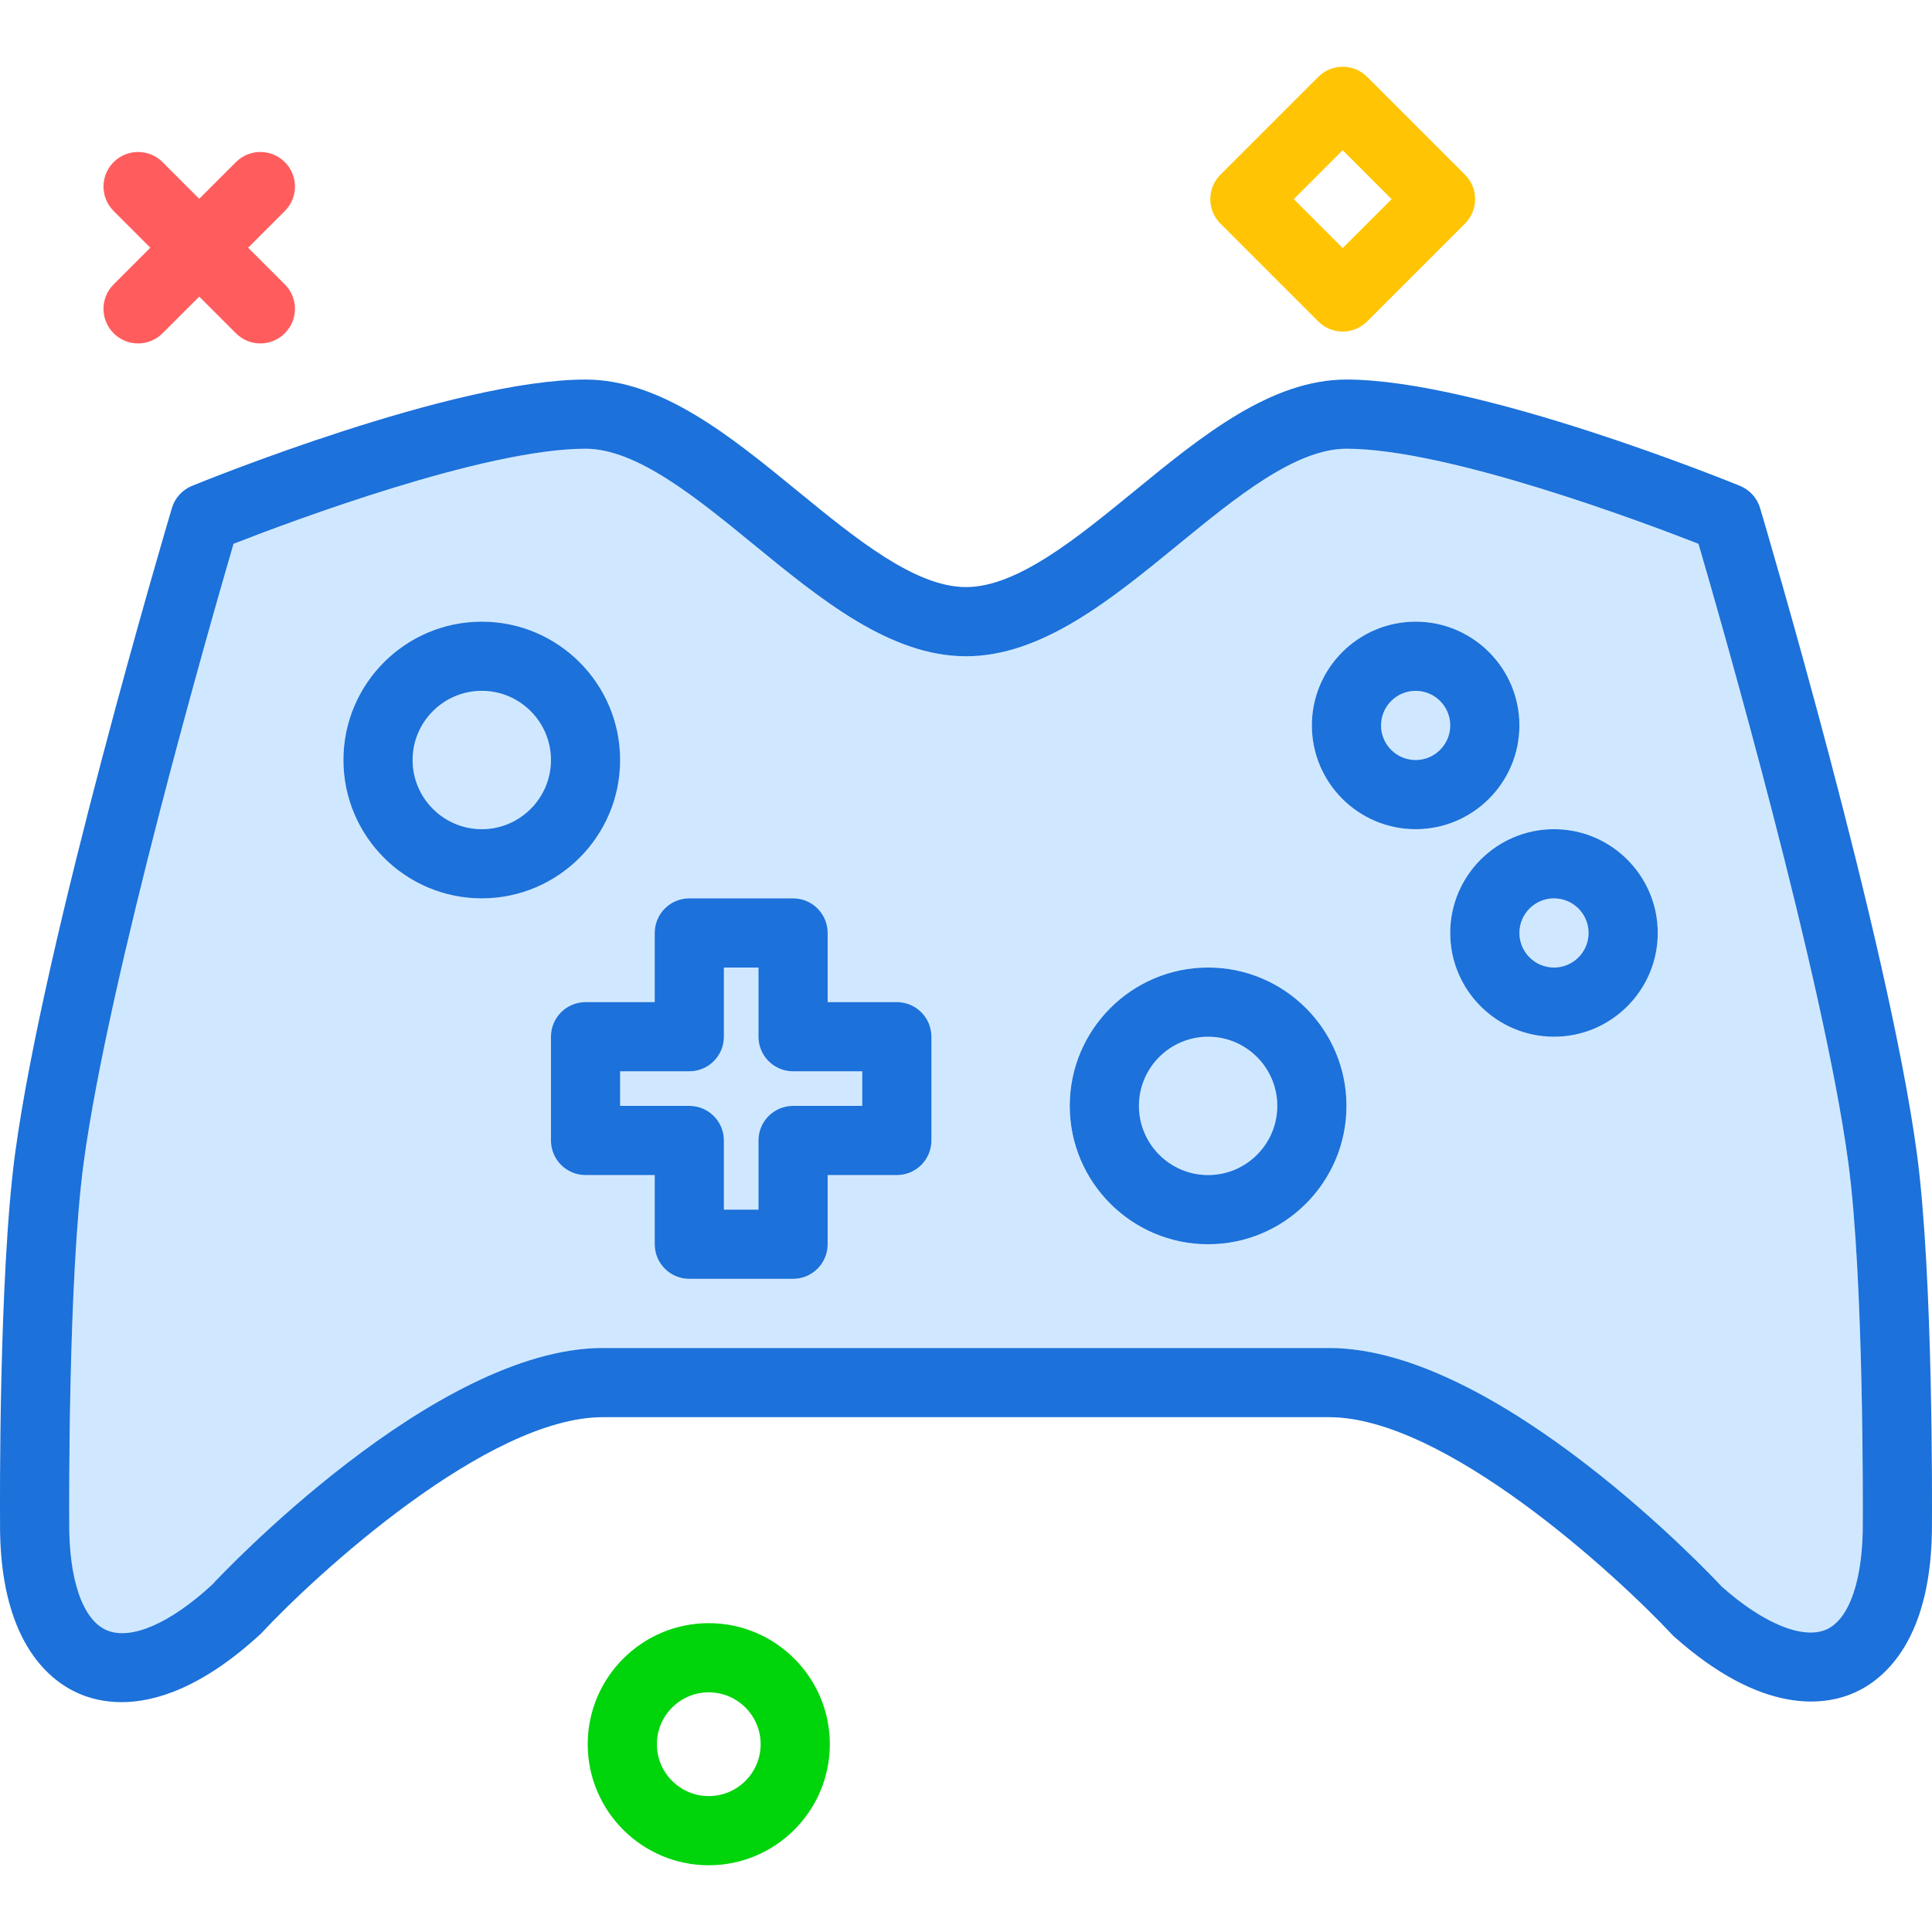
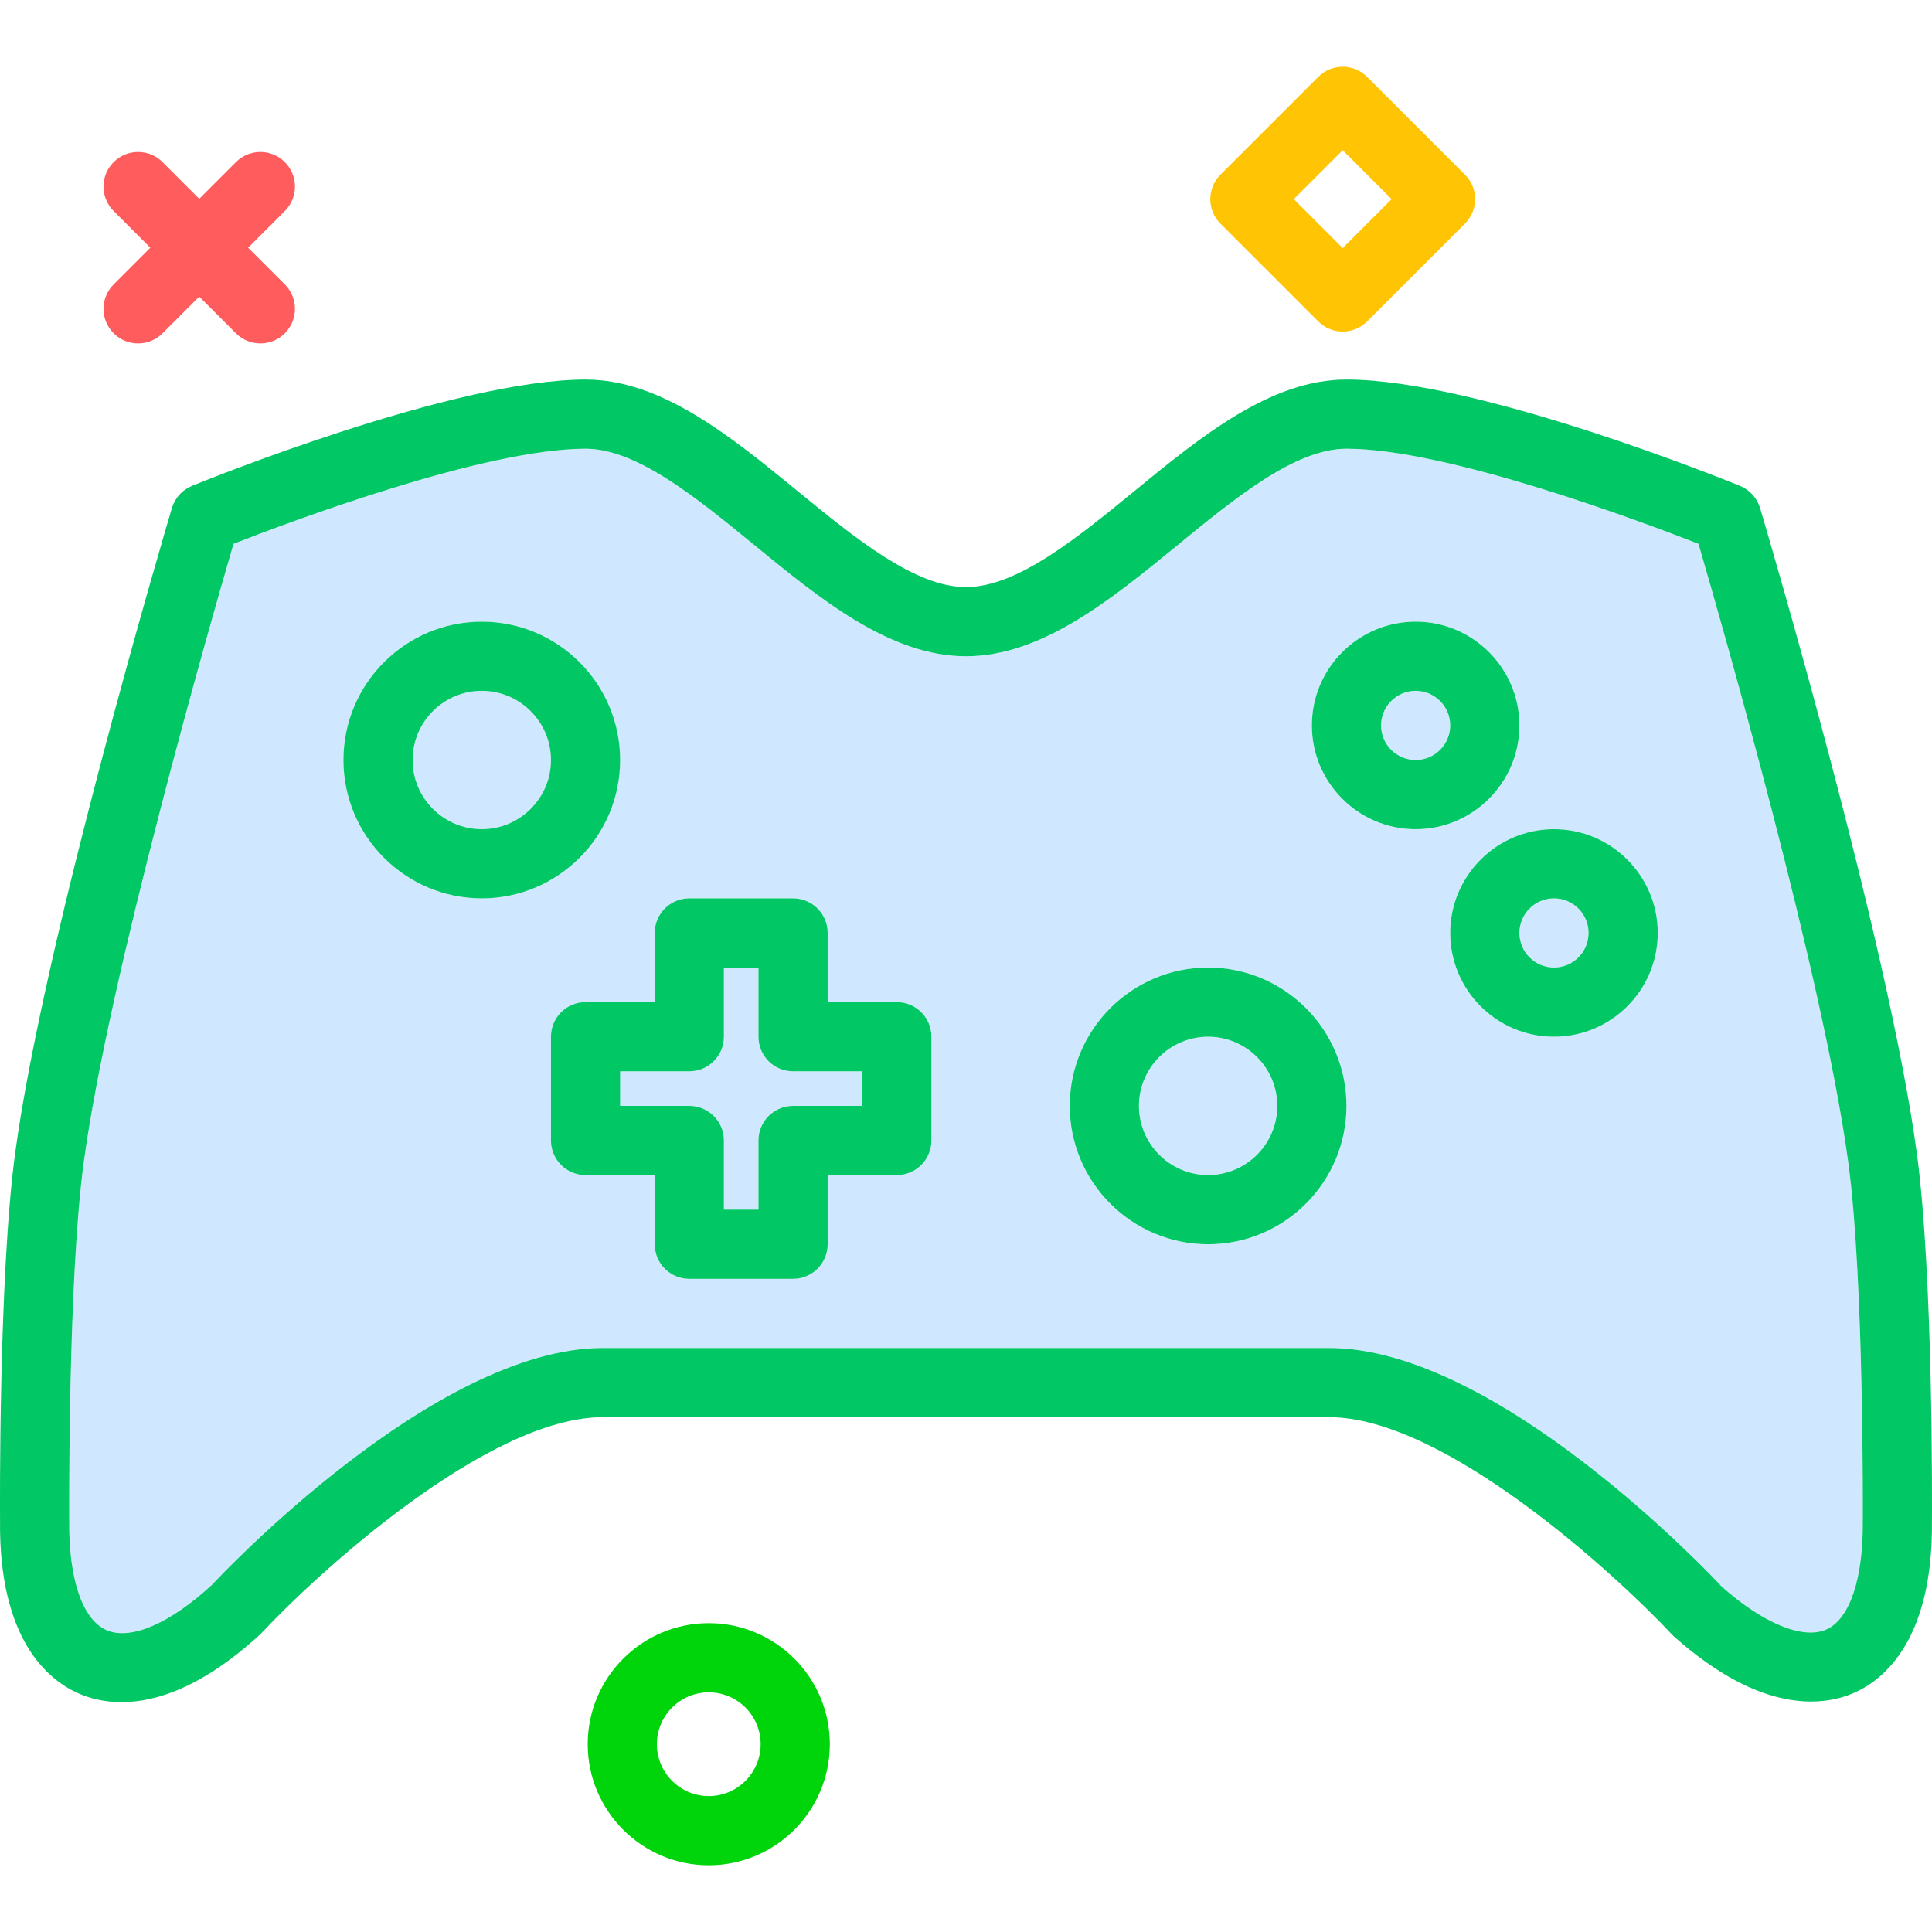
<svg xmlns="http://www.w3.org/2000/svg" version="1.1" id="controler" viewBox="0 0 223.435 208" enable-background="new 0 0 223.435 208" xml:space="preserve" width="512" height="512">
  <g>
    <path fill="#D0E8FF" d="M139.718,112.178c-4.41,0-8,3.59-8,8s3.59,8,8,8s8-3.59,8-8S144.128,112.178,139.718,112.178   z" />
    <circle fill="#D0E8FF" cx="163.718" cy="76.178" r="4" />
    <path fill="#D0E8FF" d="M55.718,72.178c-4.41,0-8,3.59-8,8s3.59,8,8,8s8-3.59,8-8S60.128,72.178,55.718,72.178z" />
    <path fill="#D0E8FF" d="M87.718,112.178v-8h-4v8c0,2.211-1.789,4-4,4h-8v4h8c2.211,0,4,1.789,4,4v8h4v-8   c0-2.211,1.789-4,4-4h8v-4h-8C89.507,116.178,87.718,114.389,87.718,112.178z" />
    <path fill="#D0E8FF" d="M196.429,55.174c-6.469-2.527-28.992-10.996-40.711-10.996   c-5.906,0-12.801,5.641-19.469,11.098c-7.75,6.344-15.77,12.902-24.531,12.902s-16.781-6.559-24.531-12.902   c-6.668-5.457-13.562-11.098-19.469-11.098c-11.719,0-34.242,8.469-40.711,10.996   c-2.684,9.191-14.434,50.141-17.324,71.539c-1.844,13.637-1.68,41.148-1.676,41.426   c-0.078,6.723,1.523,11.426,4.285,12.656c2.785,1.234,7.344-0.731,12.238-5.242   c0.828-0.91,25.668-27.375,45.188-27.375h84c19.52,0,44.355,26.465,45.402,27.594   c4.766,4.238,9.391,6.176,12.125,4.949c2.68-1.215,4.242-5.879,4.184-12.473   c0.004-0.34,0.168-27.898-1.676-41.535C210.862,105.311,199.112,64.365,196.429,55.174z M39.718,80.178   c0-8.824,7.176-16,16-16s16,7.176,16,16s-7.176,16-16,16S39.718,89.002,39.718,80.178z M107.718,124.178   c0,2.211-1.789,4-4,4h-8v8c0,2.211-1.789,4-4,4h-12c-2.211,0-4-1.789-4-4v-8h-8c-2.211,0-4-1.789-4-4v-12   c0-2.211,1.789-4,4-4h8v-8c0-2.211,1.789-4,4-4h12c2.211,0,4,1.789,4,4v8h8c2.211,0,4,1.789,4,4V124.178z    M139.718,136.178c-8.824,0-16-7.176-16-16s7.176-16,16-16s16,7.176,16,16S148.542,136.178,139.718,136.178z    M151.718,76.178c0-6.617,5.383-12,12-12s12,5.383,12,12s-5.383,12-12,12S151.718,82.795,151.718,76.178z    M179.718,112.178c-6.617,0-12-5.383-12-12s5.383-12,12-12s12,5.383,12,12S186.335,112.178,179.718,112.178z" />
    <circle fill="#D0E8FF" cx="179.718" cy="100.178" r="4" />
-     <path fill="#1C71DA" d="M103.718,108.178h-8v-8c0-2.211-1.789-4-4-4h-12c-2.211,0-4,1.789-4,4v8h-8c-2.211,0-4,1.789-4,4   v12c0,2.211,1.789,4,4,4h8v8c0,2.211,1.789,4,4,4h12c2.211,0,4-1.789,4-4v-8h8c2.211,0,4-1.789,4-4v-12   C107.718,109.967,105.928,108.178,103.718,108.178z M99.718,120.178h-8c-2.211,0-4,1.789-4,4v8h-4v-8   c0-2.211-1.789-4-4-4h-8v-4h8c2.211,0,4-1.789,4-4v-8h4v8c0,2.211,1.789,4,4,4h8V120.178z" />
-     <path fill="#1C71DA" d="M139.718,104.178c-8.824,0-16,7.176-16,16s7.176,16,16,16s16-7.176,16-16   S148.542,104.178,139.718,104.178z M139.718,128.178c-4.41,0-8-3.59-8-8s3.59-8,8-8s8,3.59,8,8   S144.128,128.178,139.718,128.178z" />
-     <path fill="#1C71DA" d="M71.718,80.178c0-8.824-7.176-16-16-16s-16,7.176-16,16s7.176,16,16,16   S71.718,89.002,71.718,80.178z M55.718,88.178c-4.41,0-8-3.59-8-8s3.59-8,8-8s8,3.59,8,8   S60.128,88.178,55.718,88.178z" />
-     <path fill="#1C71DA" d="M175.718,76.178c0-6.617-5.383-12-12-12s-12,5.383-12,12s5.383,12,12,12   S175.718,82.795,175.718,76.178z M163.718,80.178c-2.207,0-4-1.793-4-4s1.793-4,4-4s4,1.793,4,4   S165.924,80.178,163.718,80.178z" />
-     <path fill="#1C71DA" d="M179.718,88.178c-6.617,0-12,5.383-12,12s5.383,12,12,12s12-5.383,12-12   S186.335,88.178,179.718,88.178z M179.718,104.178c-2.207,0-4-1.793-4-4s1.793-4,4-4s4,1.793,4,4   S181.924,104.178,179.718,104.178z" />
-     <path fill="#1C71DA" d="M221.682,125.643c-3.336-24.691-17.527-72.578-18.129-74.606   c-0.348-1.16-1.199-2.102-2.32-2.562c-1.227-0.5-30.238-12.297-45.516-12.297   c-8.762,0-16.781,6.559-24.531,12.902c-6.668,5.457-13.562,11.098-19.469,11.098s-12.801-5.641-19.469-11.098   c-7.75-6.344-15.77-12.902-24.531-12.902c-15.277,0-44.289,11.797-45.516,12.297   c-1.121,0.461-1.973,1.402-2.32,2.562c-0.602,2.027-14.793,49.914-18.129,74.606   c-1.918,14.199-1.754,41.398-1.746,42.477c-0.16,13.816,5.59,18.453,9.031,19.984   c1.211,0.539,2.894,1.031,5.016,1.031c3.934,0,9.375-1.691,16.117-7.914c6.484-6.965,26.234-25.043,39.547-25.043h84   c13.312,0,33.059,18.078,39.805,25.297c10.363,9.27,17.621,8.07,21.02,6.531   c3.371-1.527,9.012-6.133,8.887-19.766C223.436,167.088,223.6,139.842,221.682,125.643z M215.429,168.248   c0.059,6.594-1.504,11.258-4.184,12.473c-2.734,1.227-7.359-0.711-12.125-4.949   c-1.047-1.129-25.883-27.594-45.402-27.594h-84c-19.52,0-44.359,26.465-45.188,27.375   c-4.894,4.512-9.453,6.477-12.238,5.242c-2.762-1.23-4.363-5.934-4.285-12.656   c-0.004-0.277-0.168-27.789,1.676-41.426c2.891-21.398,14.641-62.348,17.324-71.539   c6.469-2.527,28.992-10.996,40.711-10.996c5.906,0,12.801,5.641,19.469,11.098   c7.75,6.344,15.77,12.902,24.531,12.902s16.781-6.559,24.531-12.902c6.668-5.457,13.562-11.098,19.469-11.098   c11.719,0,34.242,8.469,40.711,10.996c2.684,9.191,14.434,50.137,17.324,71.539   C215.596,140.35,215.432,167.908,215.429,168.248z" />
+     <path fill="#01c764" d="M103.718,108.178h-8v-8c0-2.211-1.789-4-4-4h-12c-2.211,0-4,1.789-4,4v8h-8c-2.211,0-4,1.789-4,4   v12c0,2.211,1.789,4,4,4h8v8c0,2.211,1.789,4,4,4h12c2.211,0,4-1.789,4-4v-8h8c2.211,0,4-1.789,4-4v-12   C107.718,109.967,105.928,108.178,103.718,108.178z M99.718,120.178h-8c-2.211,0-4,1.789-4,4v8h-4v-8   c0-2.211-1.789-4-4-4h-8v-4h8c2.211,0,4-1.789,4-4v-8h4v8c0,2.211,1.789,4,4,4h8V120.178z" />
+     <path fill="#01c764" d="M139.718,104.178c-8.824,0-16,7.176-16,16s7.176,16,16,16s16-7.176,16-16   S148.542,104.178,139.718,104.178z M139.718,128.178c-4.41,0-8-3.59-8-8s3.59-8,8-8s8,3.59,8,8   S144.128,128.178,139.718,128.178z" />
+     <path fill="#01c764" d="M71.718,80.178c0-8.824-7.176-16-16-16s-16,7.176-16,16s7.176,16,16,16   S71.718,89.002,71.718,80.178z M55.718,88.178c-4.41,0-8-3.59-8-8s3.59-8,8-8s8,3.59,8,8   S60.128,88.178,55.718,88.178z" />
+     <path fill="#01c764" d="M175.718,76.178c0-6.617-5.383-12-12-12s-12,5.383-12,12s5.383,12,12,12   S175.718,82.795,175.718,76.178z M163.718,80.178c-2.207,0-4-1.793-4-4s1.793-4,4-4s4,1.793,4,4   S165.924,80.178,163.718,80.178z" />
+     <path fill="#01c764" d="M179.718,88.178c-6.617,0-12,5.383-12,12s5.383,12,12,12s12-5.383,12-12   S186.335,88.178,179.718,88.178z M179.718,104.178c-2.207,0-4-1.793-4-4s1.793-4,4-4s4,1.793,4,4   S181.924,104.178,179.718,104.178z" />
+     <path fill="#01c764" d="M221.682,125.643c-3.336-24.691-17.527-72.578-18.129-74.606   c-0.348-1.16-1.199-2.102-2.32-2.562c-1.227-0.5-30.238-12.297-45.516-12.297   c-8.762,0-16.781,6.559-24.531,12.902c-6.668,5.457-13.562,11.098-19.469,11.098s-12.801-5.641-19.469-11.098   c-7.75-6.344-15.77-12.902-24.531-12.902c-15.277,0-44.289,11.797-45.516,12.297   c-1.121,0.461-1.973,1.402-2.32,2.562c-0.602,2.027-14.793,49.914-18.129,74.606   c-1.918,14.199-1.754,41.398-1.746,42.477c-0.16,13.816,5.59,18.453,9.031,19.984   c1.211,0.539,2.894,1.031,5.016,1.031c3.934,0,9.375-1.691,16.117-7.914c6.484-6.965,26.234-25.043,39.547-25.043h84   c13.312,0,33.059,18.078,39.805,25.297c10.363,9.27,17.621,8.07,21.02,6.531   c3.371-1.527,9.012-6.133,8.887-19.766C223.436,167.088,223.6,139.842,221.682,125.643z M215.429,168.248   c0.059,6.594-1.504,11.258-4.184,12.473c-2.734,1.227-7.359-0.711-12.125-4.949   c-1.047-1.129-25.883-27.594-45.402-27.594h-84c-19.52,0-44.359,26.465-45.188,27.375   c-4.894,4.512-9.453,6.477-12.238,5.242c-2.762-1.23-4.363-5.934-4.285-12.656   c-0.004-0.277-0.168-27.789,1.676-41.426c2.891-21.398,14.641-62.348,17.324-71.539   c6.469-2.527,28.992-10.996,40.711-10.996c5.906,0,12.801,5.641,19.469,11.098   c7.75,6.344,15.77,12.902,24.531,12.902s16.781-6.559,24.531-12.902c6.668-5.457,13.562-11.098,19.469-11.098   c11.719,0,34.242,8.469,40.711,10.996c2.684,9.191,14.434,50.137,17.324,71.539   C215.596,140.35,215.432,167.908,215.429,168.248z" />
  </g>
  <path fill="#FF5D5D" d="M15.97,32c-1.023,0-2.048-0.391-2.828-1.172c-1.562-1.562-1.562-4.095,0-5.656l14.143-14.142  c1.562-1.562,4.096-1.562,5.656,0c1.562,1.562,1.562,4.095,0,5.656L18.798,30.828  C18.016,31.609,16.993,32,15.97,32z" />
  <path fill="#FF5D5D" d="M30.112,32c-1.023,0-2.047-0.391-2.828-1.172L13.141,16.686c-1.562-1.562-1.562-4.095,0-5.656  c1.56-1.562,4.094-1.562,5.656,0l14.143,14.142c1.562,1.562,1.562,4.095,0,5.656  C32.16,31.609,31.136,32,30.112,32z" />
  <path fill="#00D40B" d="M81.969,208c-7.72,0-14-6.28-14-14s6.28-14,14-14s14,6.28,14,14S89.689,208,81.969,208z   M81.969,188c-3.309,0-6,2.691-6,6s2.691,6,6,6s6-2.691,6-6S85.278,188,81.969,188z" />
  <path fill="#FFC504" d="M155.284,30.627c-1.023,0-2.047-0.391-2.828-1.172l-11.315-11.313  c-0.75-0.75-1.172-1.768-1.172-2.828s0.422-2.078,1.172-2.828l11.315-11.313c1.562-1.562,4.094-1.562,5.656,0  l11.313,11.313c1.562,1.562,1.562,4.095,0,5.656L158.112,29.455C157.332,30.236,156.307,30.627,155.284,30.627z   M149.627,15.313l5.657,5.657l5.656-5.657l-5.656-5.657L149.627,15.313z" />
</svg>
